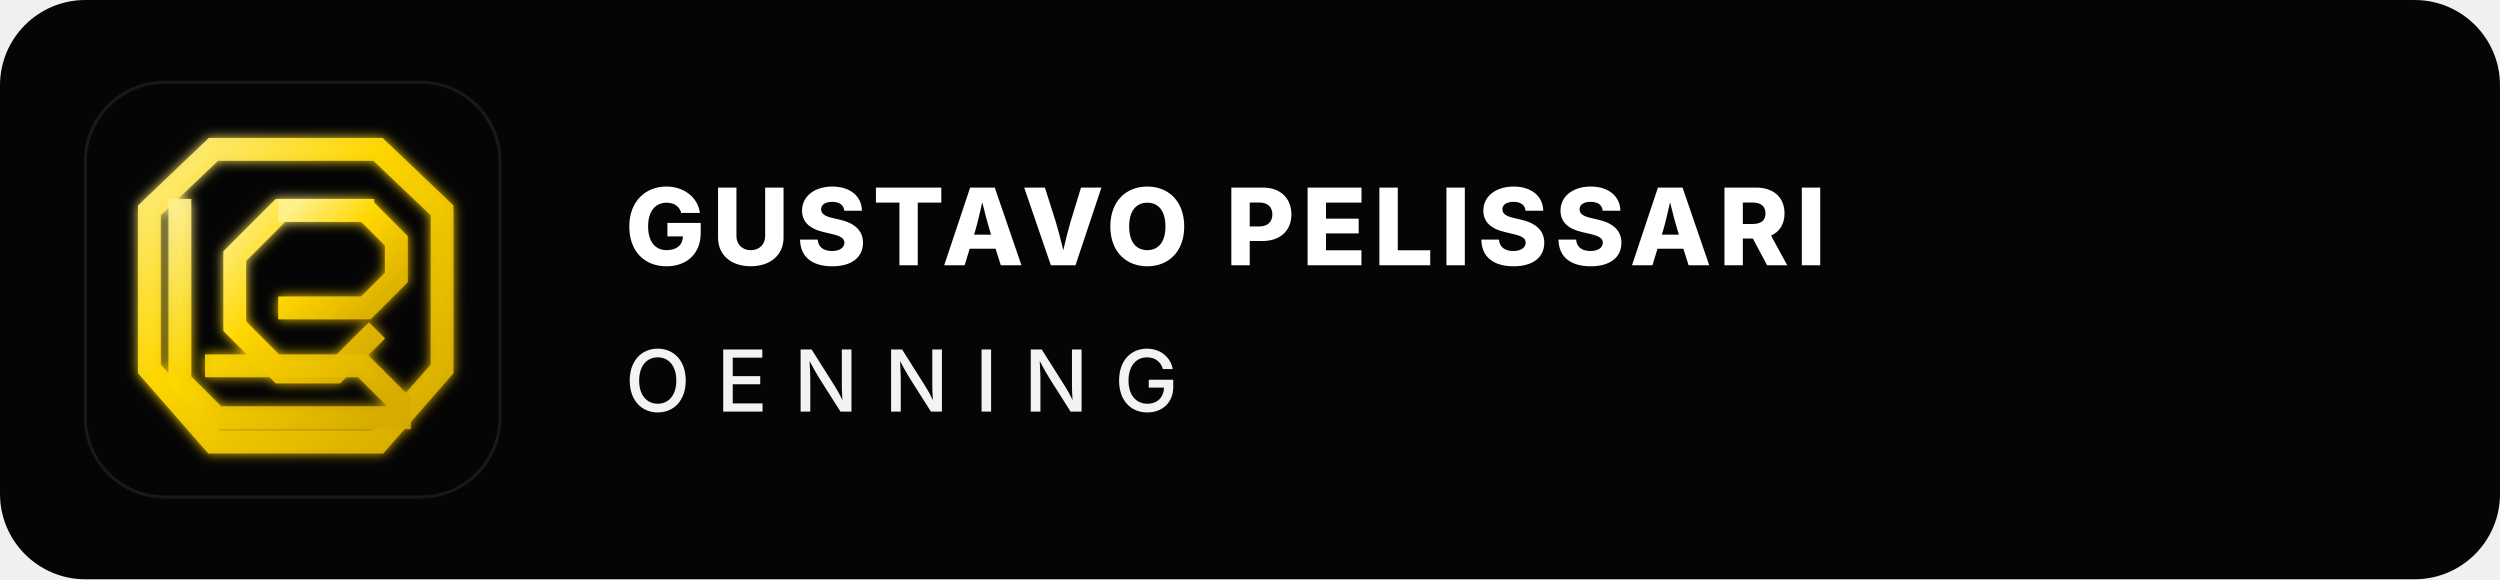
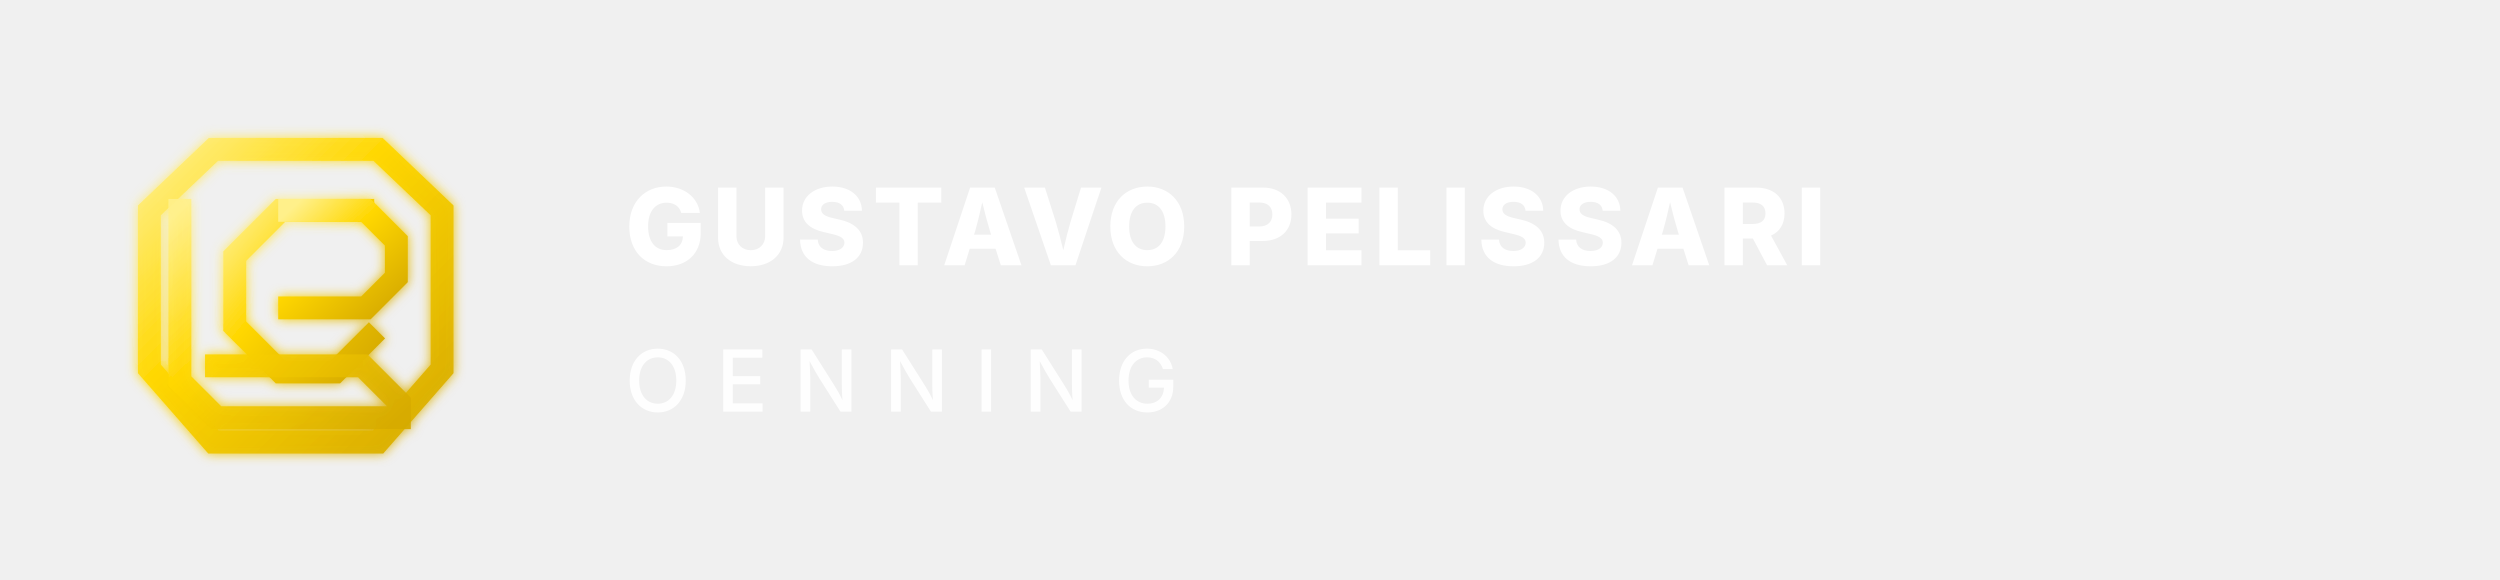
<svg xmlns="http://www.w3.org/2000/svg" viewBox="0 0 820 190" role="img" aria-labelledby="logoTitle logoDesc">
  <defs>
    <linearGradient id="gold" x1="0%" y1="0%" x2="100%" y2="100%">
      <stop offset="0%" stop-color="#fff08a" />
      <stop offset="40%" stop-color="#ffd700" />
      <stop offset="100%" stop-color="#d6aa00" />
    </linearGradient>
    <filter id="glow" x="-25%" y="-25%" width="150%" height="150%">
      <feGaussianBlur stdDeviation="2" result="blur" />
      <feMerge>
        <feMergeNode in="blur" />
        <feMergeNode in="SourceGraphic" />
      </feMerge>
    </filter>
  </defs>
-   <rect width="820" height="190" rx="28" fill="#050505" />
  <g transform="translate(28 27)">
-     <rect x="0" y="0" width="136" height="136" rx="26" fill="#050505" stroke="rgba(255,255,255,0.08)" />
    <g transform="translate(15 14)" fill="none" stroke="url(#gold)" stroke-width="7.5" stroke-linecap="square" stroke-linejoin="miter" filter="url(#glow)">
      <path d="M53 8H81L102 28V80L81 104H27L6 80V28L27 8H53" opacity="0.95" />
      <path d="M76 28H49L34 43V66L49 81H67L78 70" />
      <path d="M60 55H79" />
      <path d="M52 28V96" />
      <path d="M52 28H77L87 38V50L77 60H52" />
      <path d="M28 79H76L88 91V96H28L16 84V28" opacity="0.92" />
    </g>
  </g>
  <g transform="translate(205 53)" fill="#FFFFFF">
    <text x="0" y="34" font-family="Inter, Segoe UI, Arial, sans-serif" font-size="35" font-weight="800" letter-spacing="2.2">GUSTAVO PELISSARI</text>
    <text x="0" y="82" font-family="Inter, Segoe UI, Arial, sans-serif" font-size="28" font-weight="500" letter-spacing="8.5" opacity="0.95">OENNING</text>
  </g>
</svg>
